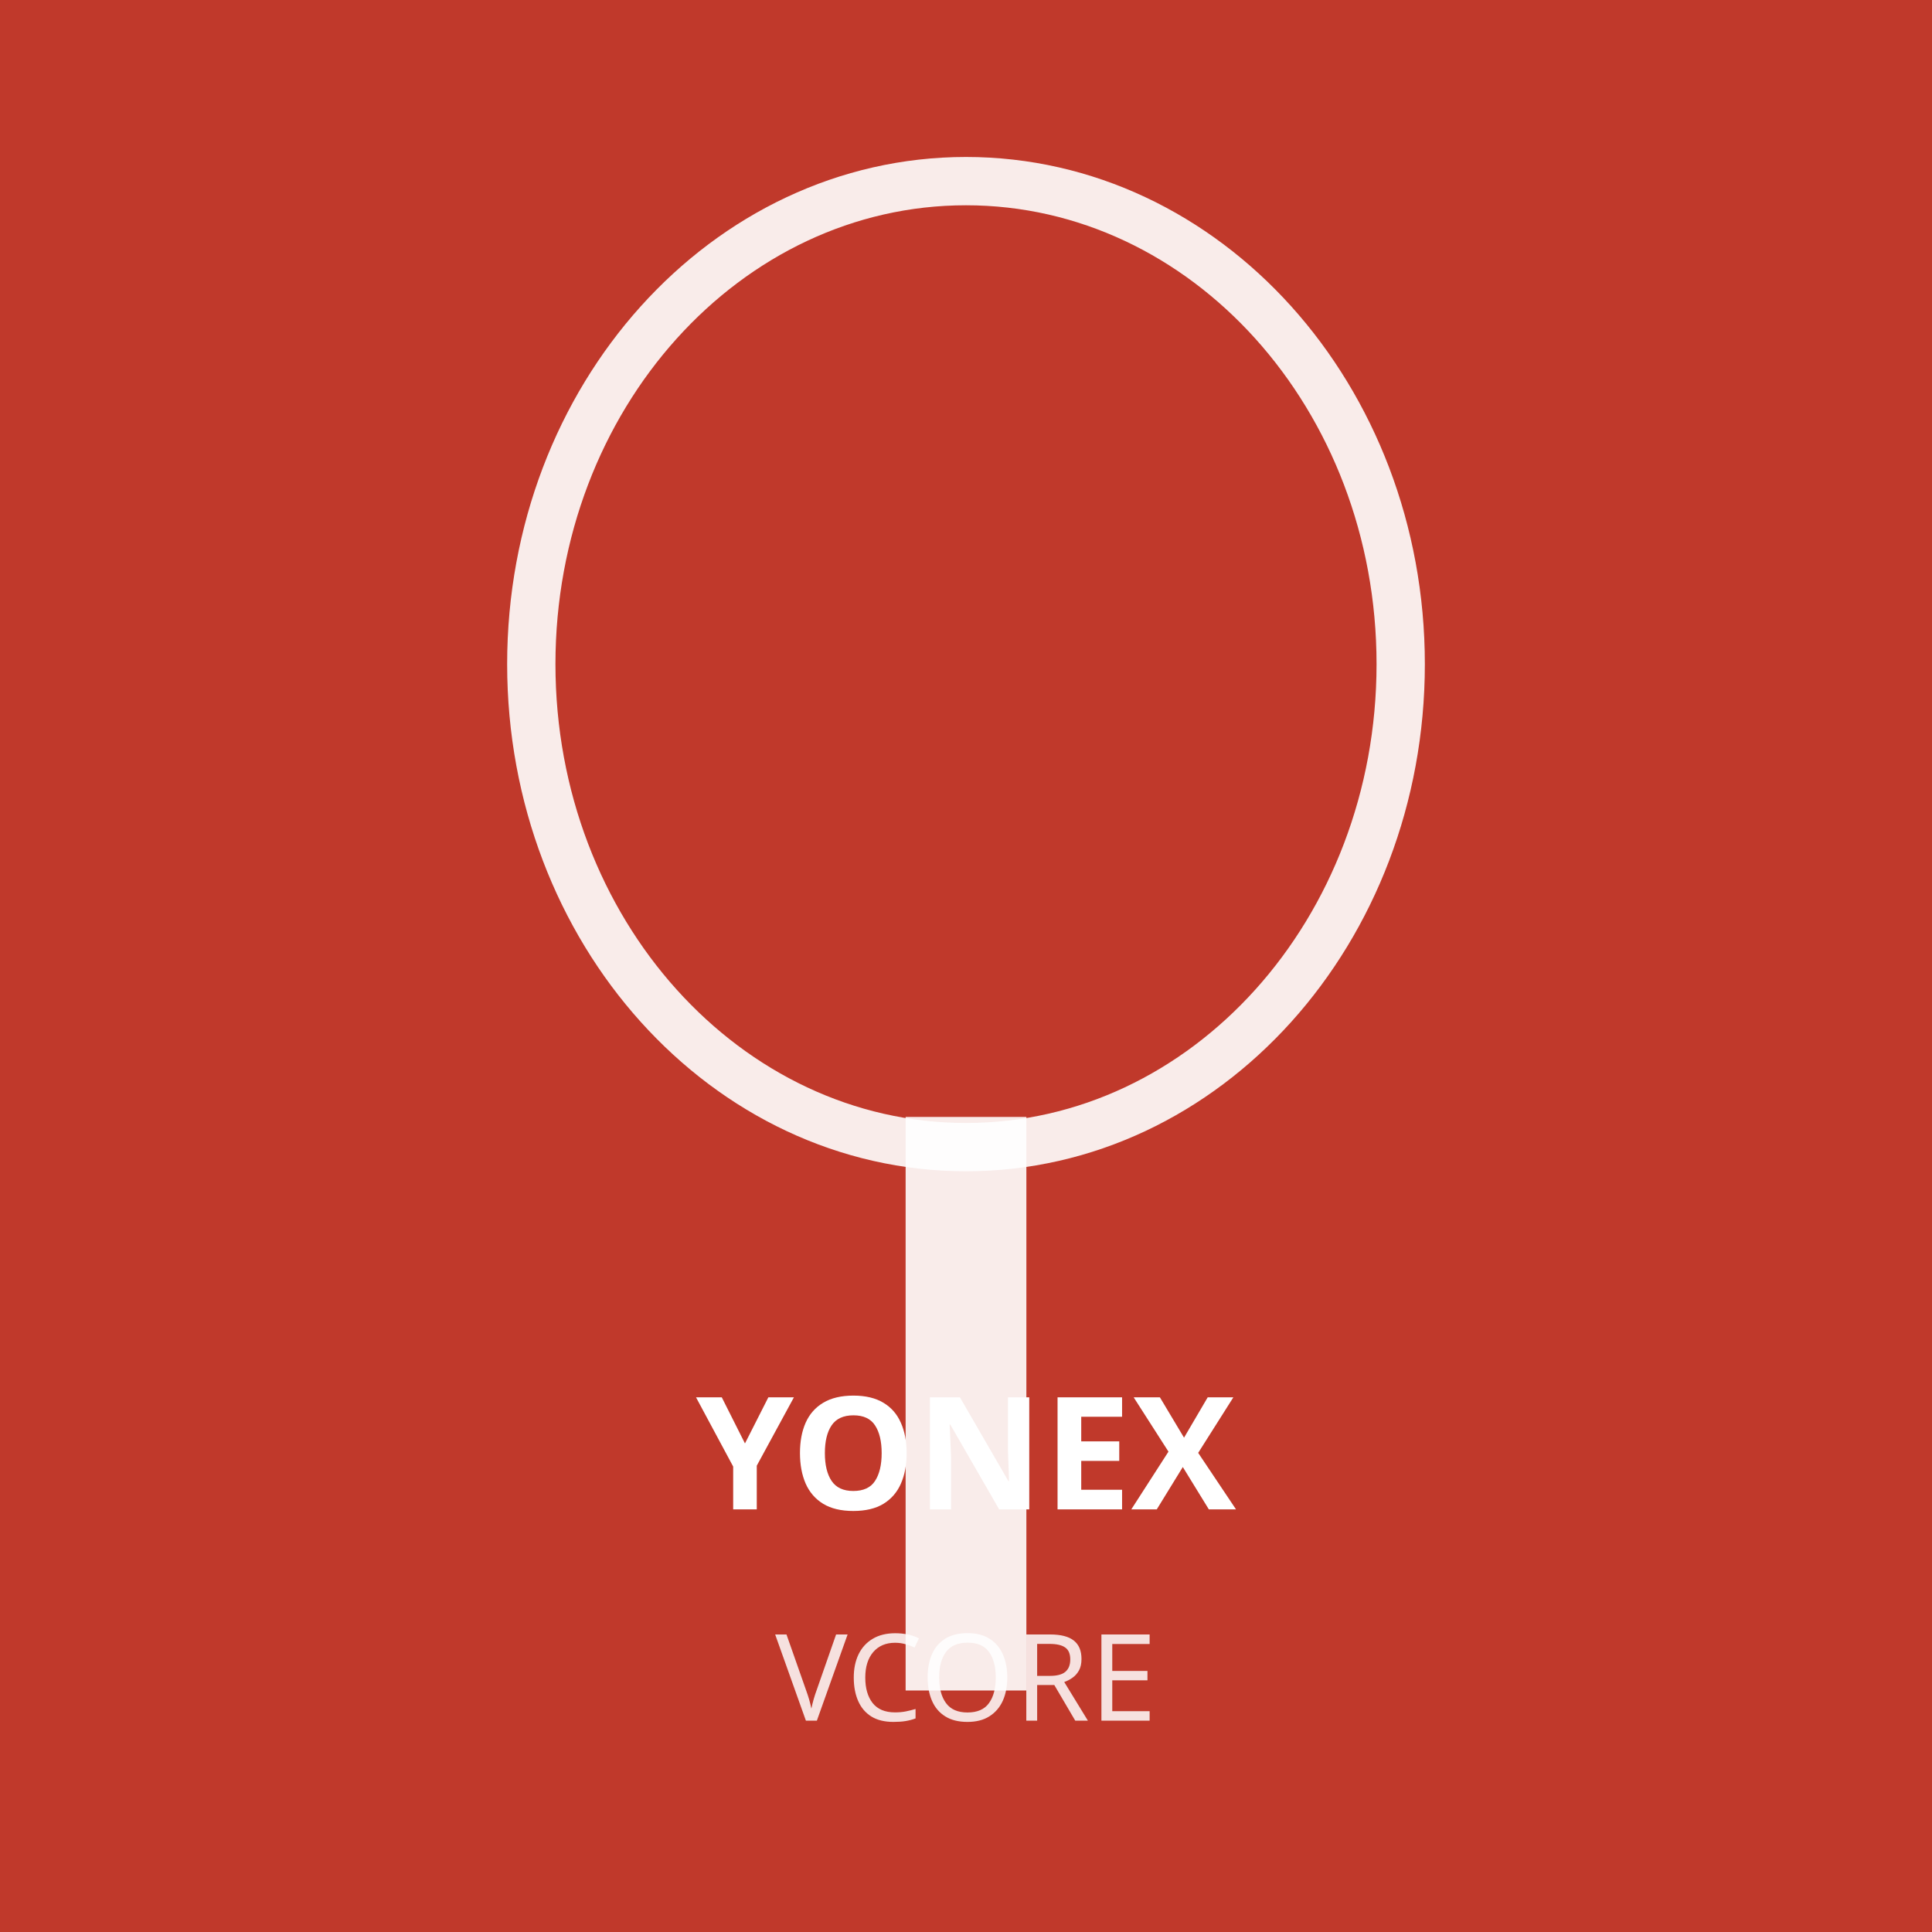
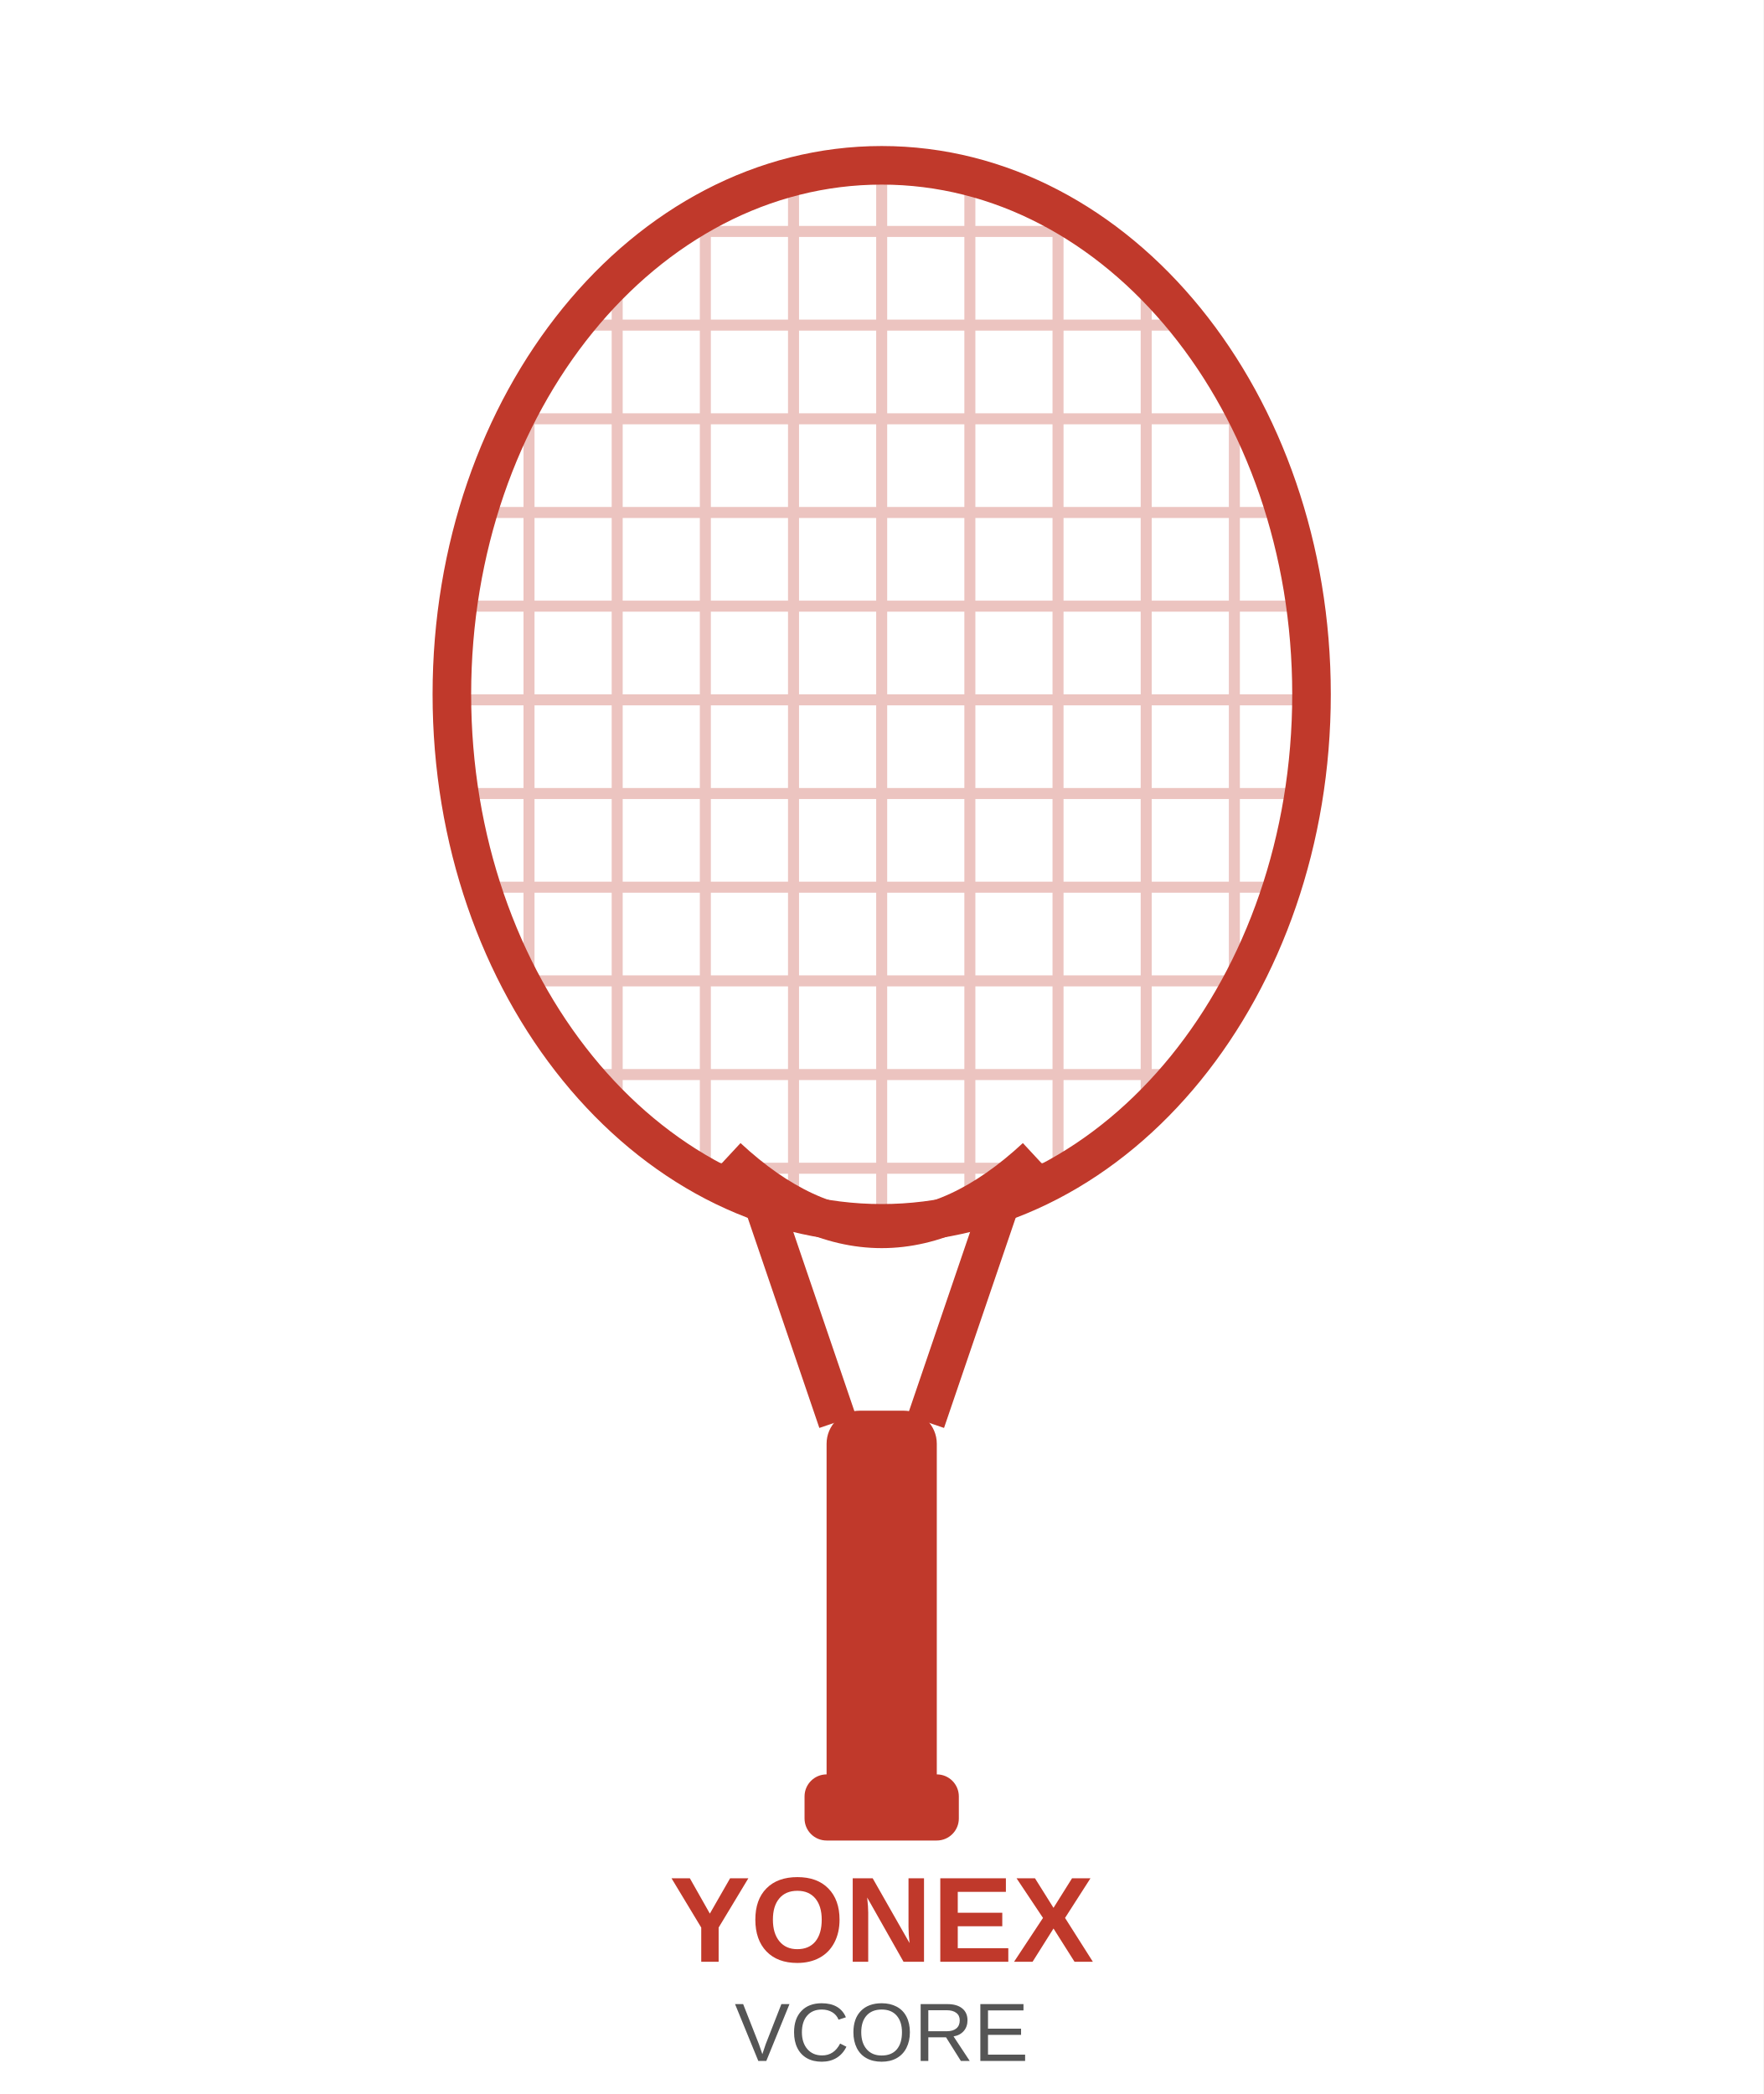
- <svg xmlns="http://www.w3.org/2000/svg" width="320" height="320" viewBox="0 0 320 320">
-   <rect width="320" height="320" fill="#c0392b" />
-   <ellipse cx="160" cy="110" rx="72" ry="80" fill="none" stroke="#ffffff" stroke-width="8" opacity="0.9" />
-   <rect x="150" y="185" width="20" height="95" fill="#ffffff" opacity="0.9" />
-   <text x="160" y="250" font-family="sans-serif" font-size="26" font-weight="bold" fill="#ffffff" text-anchor="middle">YONEX</text>
-   <text x="160" y="285" font-family="sans-serif" font-size="20" fill="#ffffff" text-anchor="middle" opacity="0.85">VCORE</text>
+ <svg xmlns="http://www.w3.org/2000/svg" width="320" height="380" viewBox="0 0 320 380">
+   <rect width="320" height="380" fill="#ffffff" />
+   <defs>
+     <clipPath id="h">
+       <ellipse cx="160" cy="126" rx="78" ry="96" />
+     </clipPath>
+   </defs>
+   <g clip-path="url(#h)" stroke="#c0392b" stroke-width="2" opacity="0.3">
+     <line x1="96" y1="32" x2="96" y2="220" />
+     <line x1="112" y1="32" x2="112" y2="220" />
+     <line x1="128" y1="32" x2="128" y2="220" />
+     <line x1="144" y1="32" x2="144" y2="220" />
+     <line x1="160" y1="32" x2="160" y2="220" />
+     <line x1="176" y1="32" x2="176" y2="220" />
+     <line x1="192" y1="32" x2="192" y2="220" />
+     <line x1="208" y1="32" x2="208" y2="220" />
+     <line x1="224" y1="32" x2="224" y2="220" />
+     <line x1="82" y1="42" x2="238" y2="42" />
+     <line x1="82" y1="59" x2="238" y2="59" />
+     <line x1="82" y1="76" x2="238" y2="76" />
+     <line x1="82" y1="93" x2="238" y2="93" />
+     <line x1="82" y1="110" x2="238" y2="110" />
+     <line x1="82" y1="127" x2="238" y2="127" />
+     <line x1="82" y1="144" x2="238" y2="144" />
+     <line x1="82" y1="161" x2="238" y2="161" />
+     <line x1="82" y1="178" x2="238" y2="178" />
+     <line x1="82" y1="195" x2="238" y2="195" />
+     <line x1="82" y1="212" x2="238" y2="212" />
+   </g>
+   <ellipse cx="160" cy="126" rx="78" ry="96" fill="none" stroke="#c0392b" stroke-width="7" />
+   <path d="M132,210 Q160,236 188,210" fill="none" stroke="#c0392b" stroke-width="7" />
+   <path d="M137,214 L152,258 M183,214 L168,258" fill="none" stroke="#c0392b" stroke-width="7" />
+   <rect x="150" y="256" width="20" height="72" rx="6" fill="#c0392b" />
+   <rect x="146" y="322" width="28" height="12" rx="4" fill="#c0392b" />
+   <text x="160" y="356" font-family="Arial, sans-serif" font-size="22" font-weight="bold" fill="#c0392b" text-anchor="middle">YONEX</text>
+   <text x="160" y="374" font-family="Arial, sans-serif" font-size="15" fill="#555555" text-anchor="middle">VCORE</text>
</svg>
